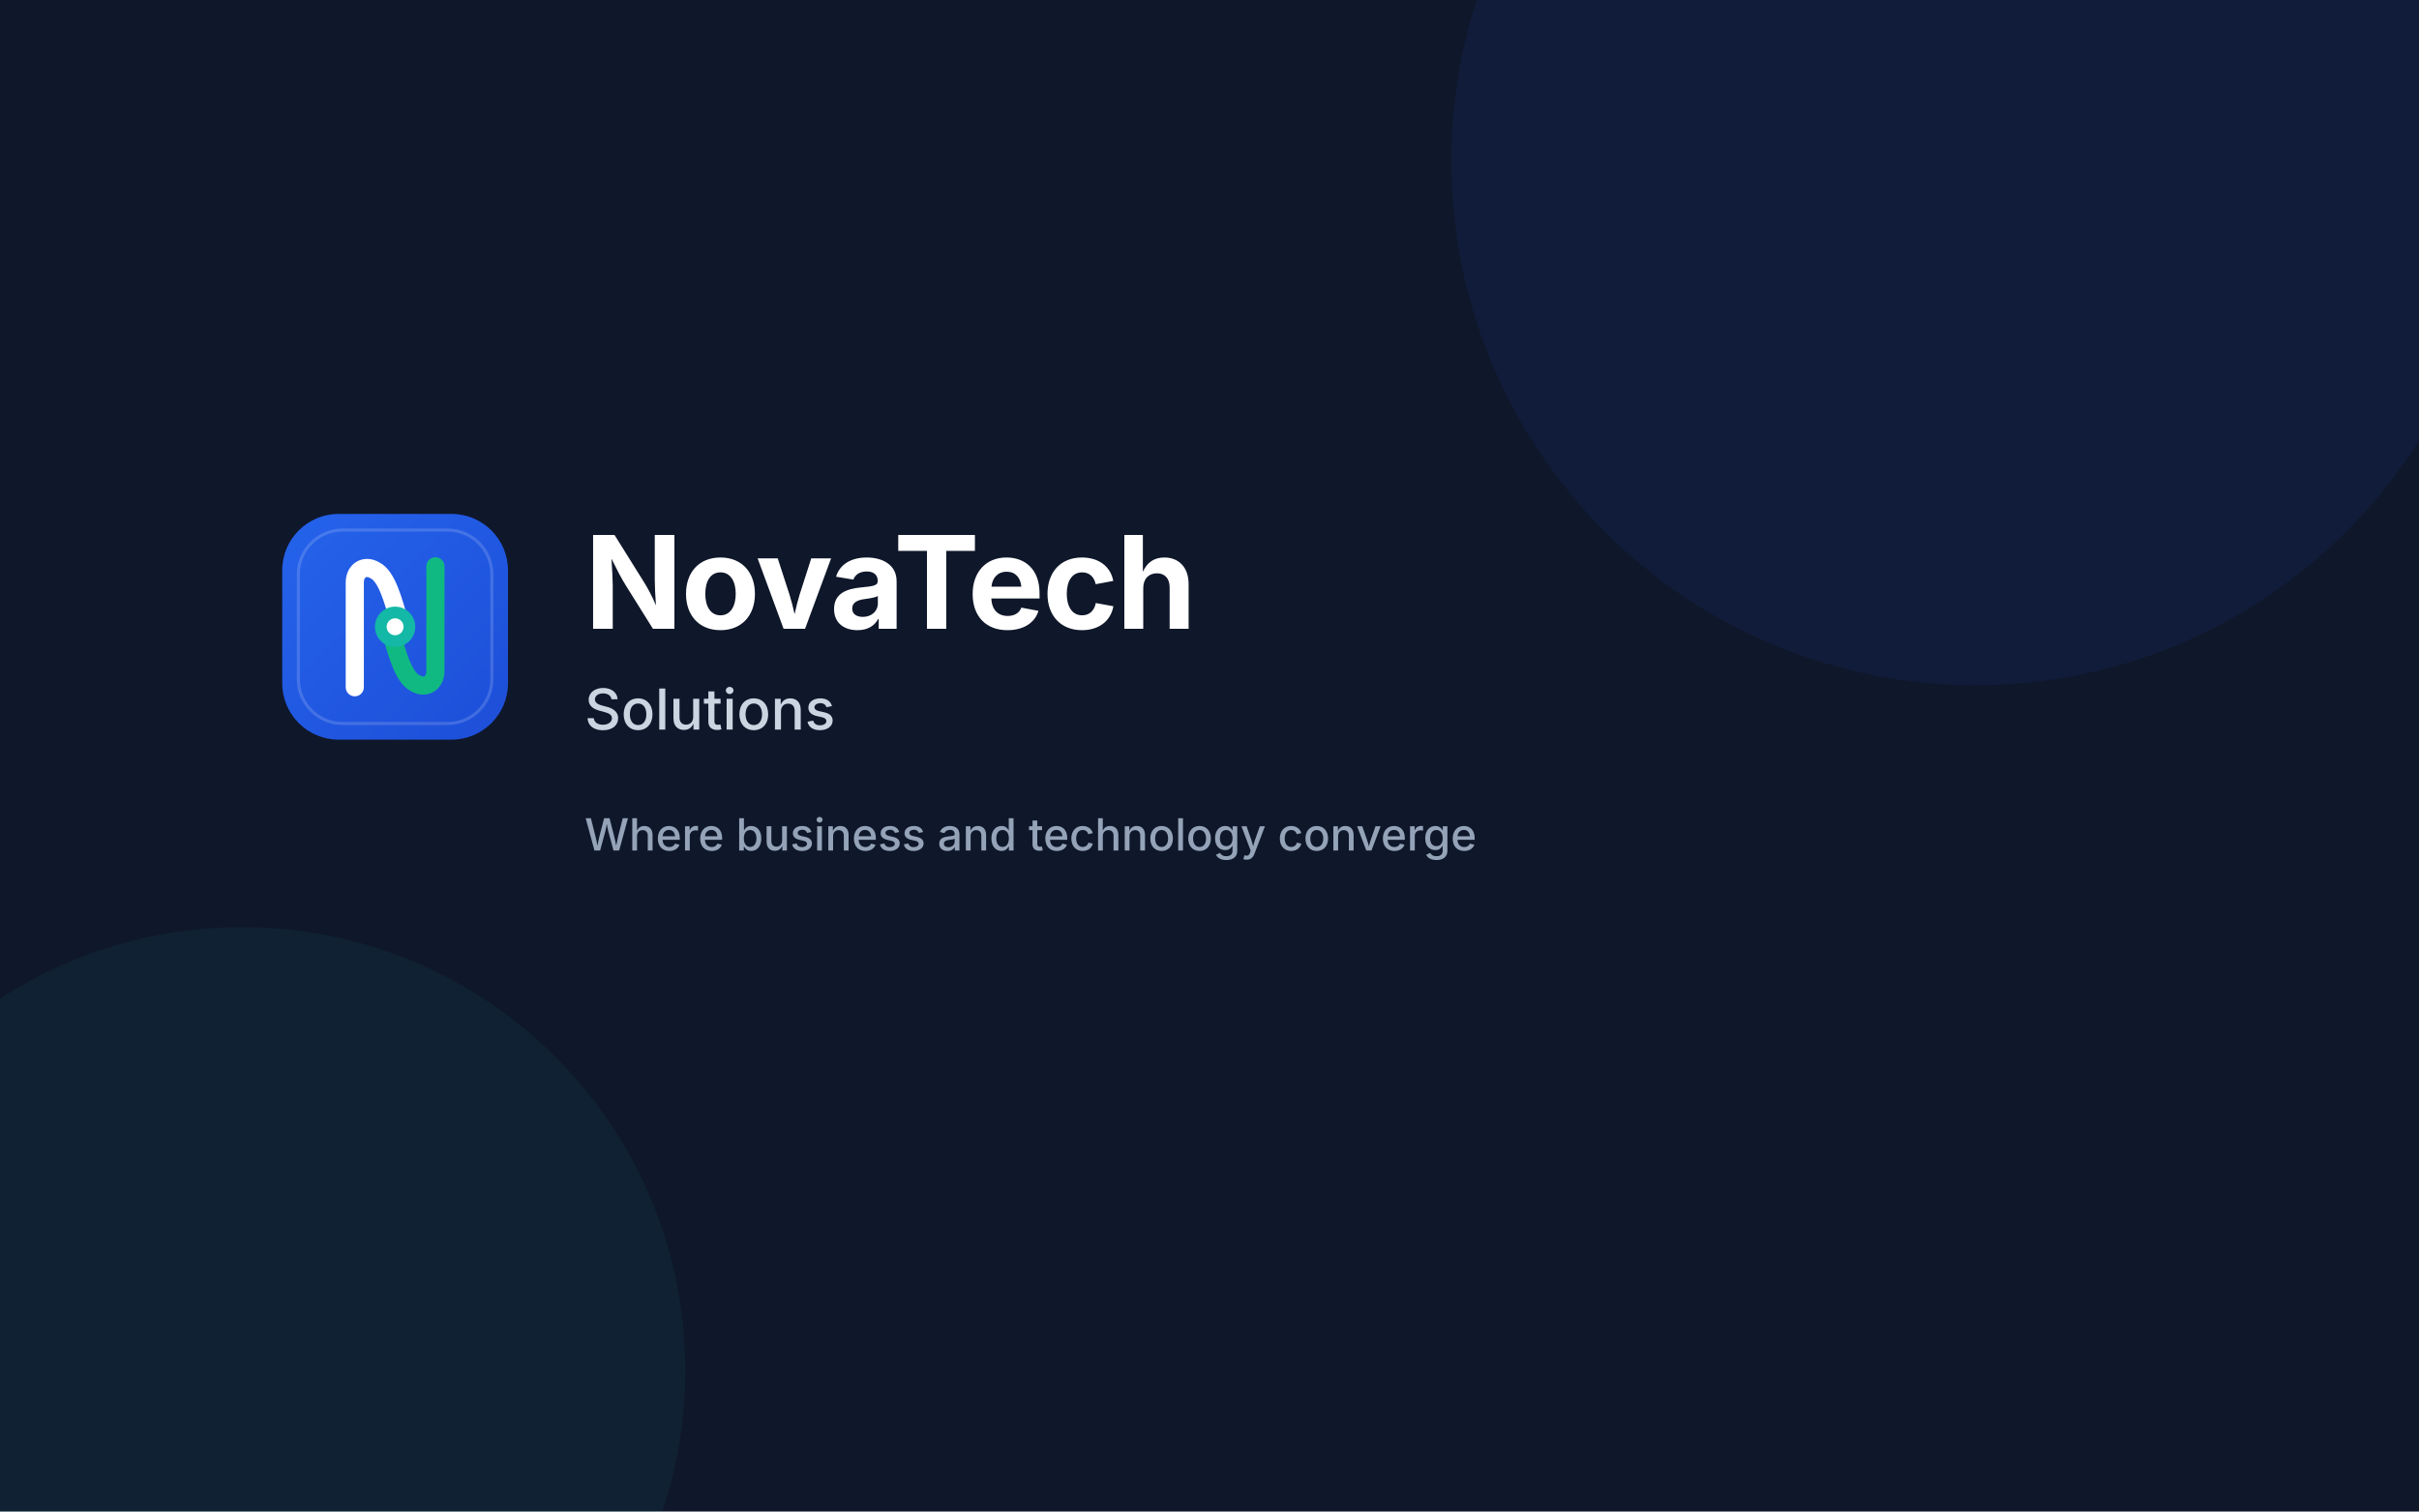
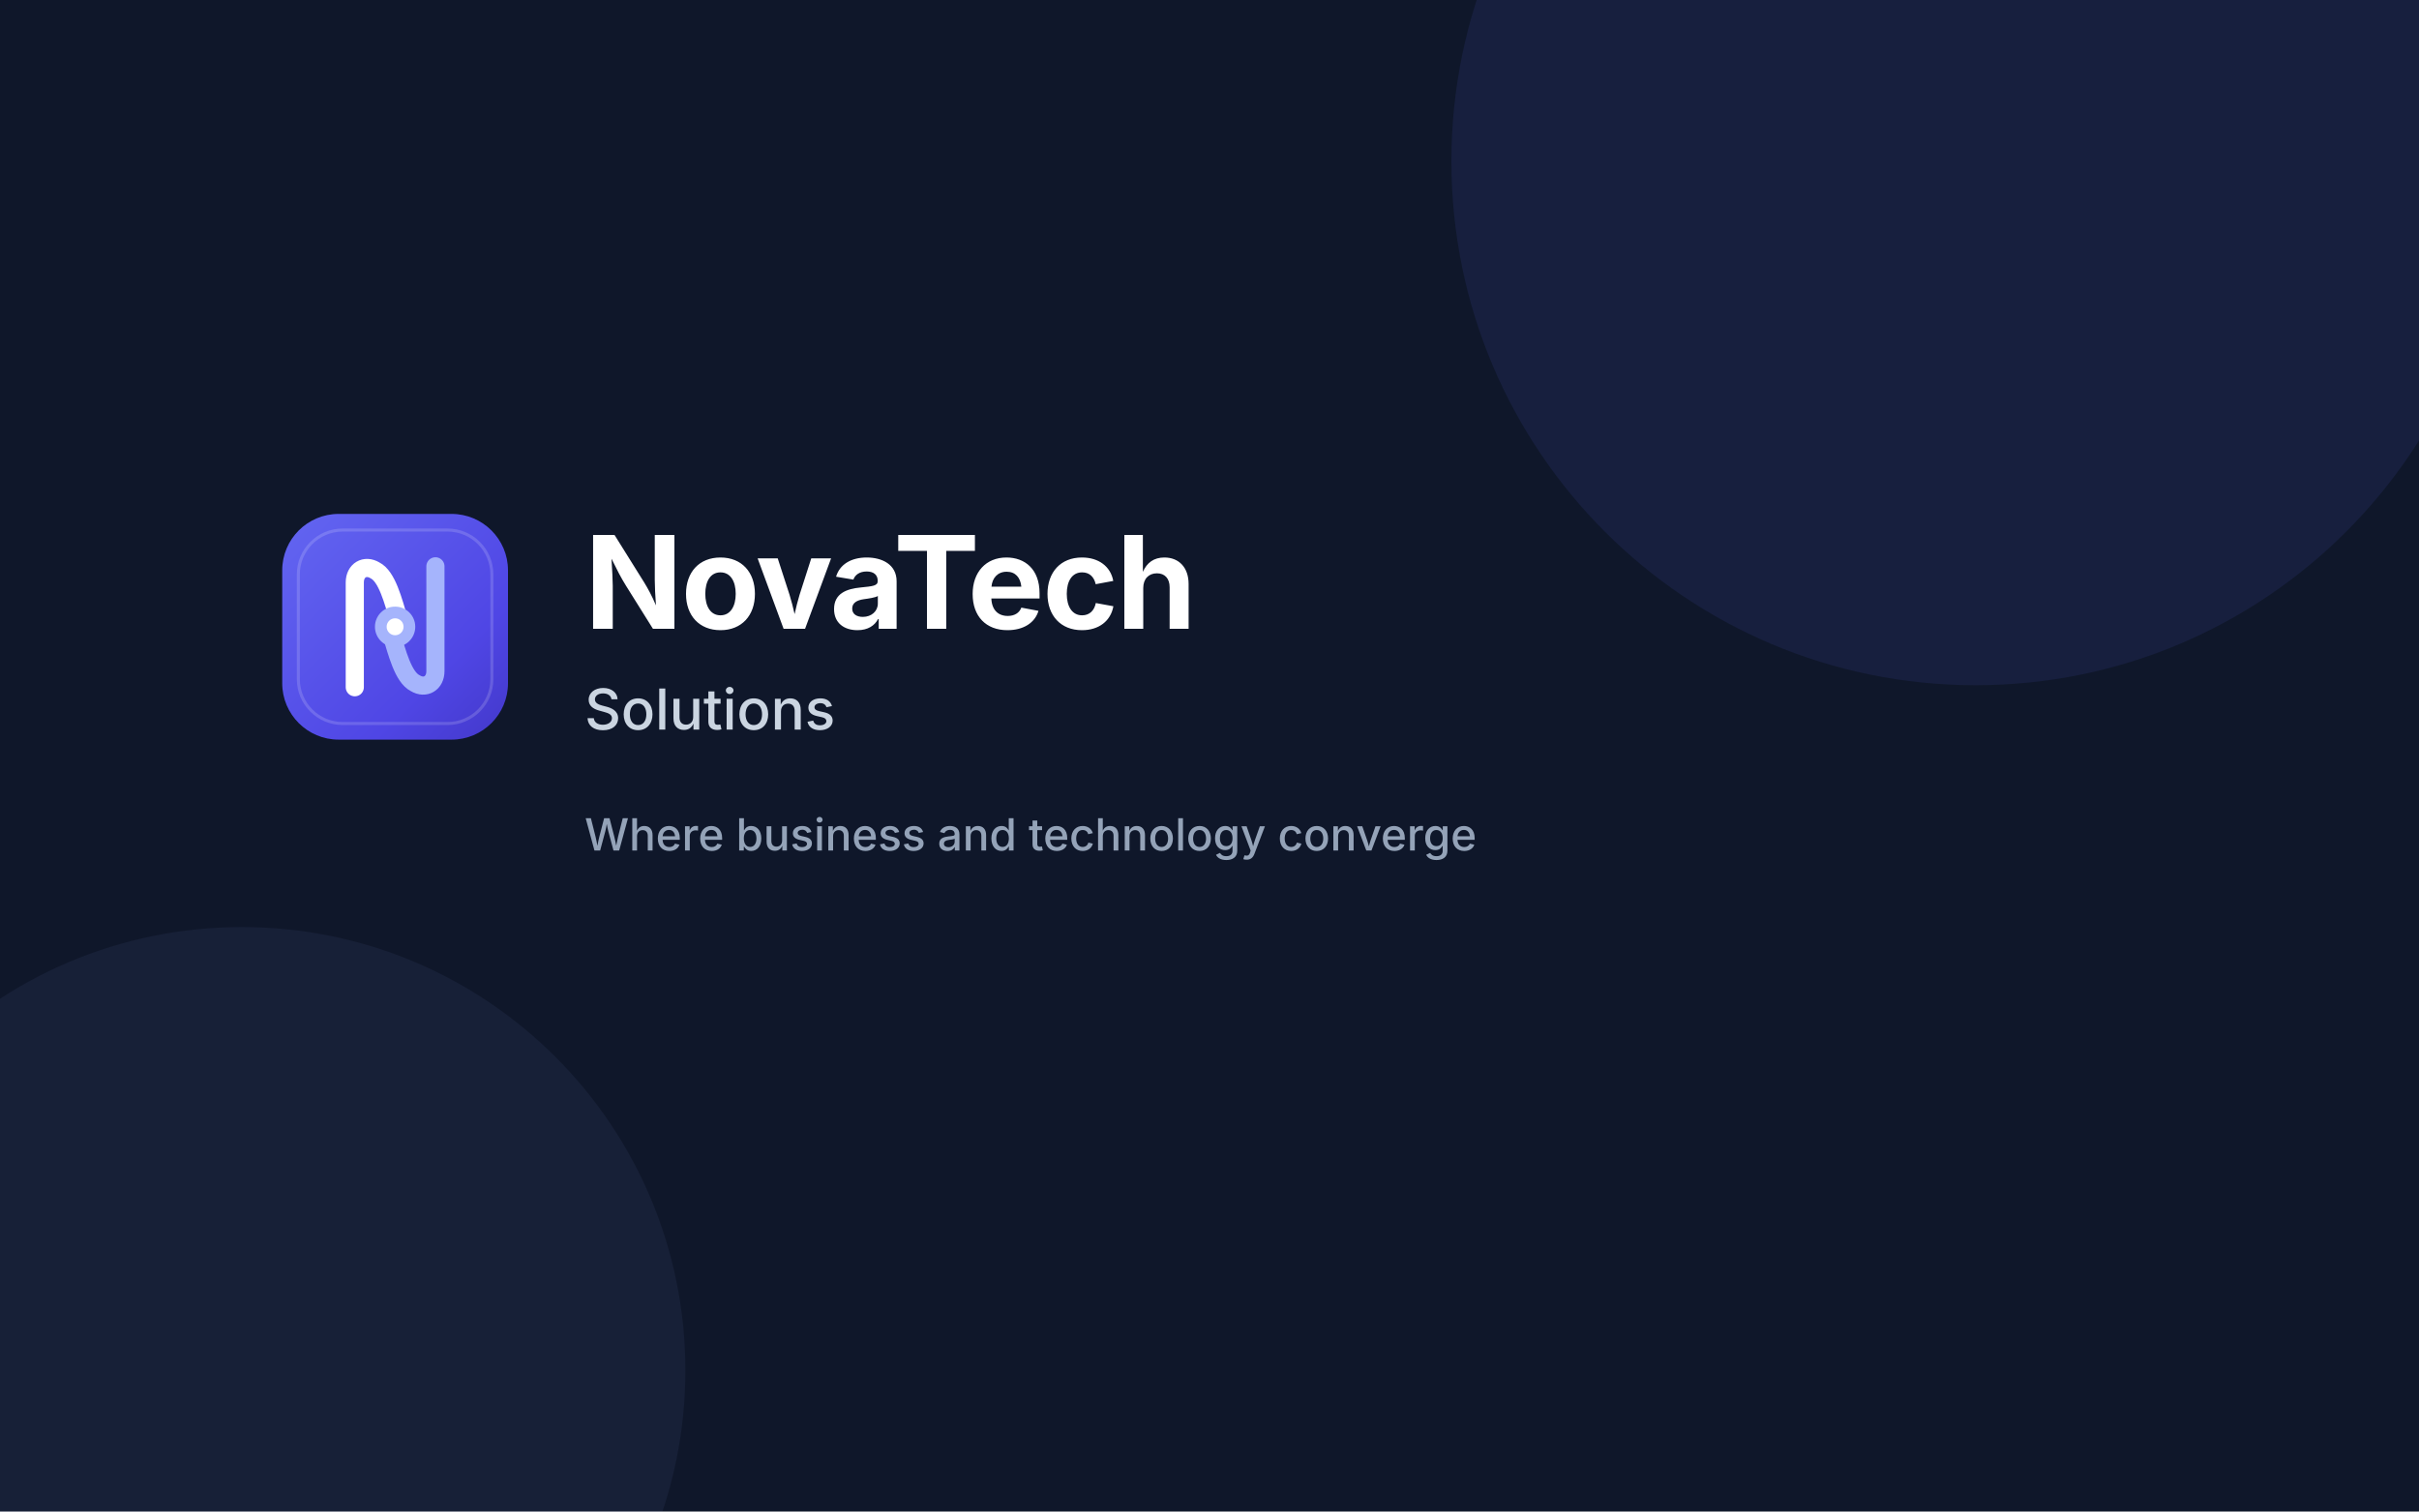
<svg xmlns="http://www.w3.org/2000/svg" width="1200" height="750" viewBox="0 0 1200 750" fill="none">
  <rect width="1200" height="750" fill="#0F172A" />
  <defs>
    <linearGradient id="nt-field" x1="0" y1="0" x2="1" y2="1">
-       <stop offset="0%" stop-color="#2563EB" />
-       <stop offset="100%" stop-color="#1D4ED8" />
+       <stop offset="0%" stop-color="#6366F1" />
+       <stop offset="70%" stop-color="#4F46E5" />
+       <stop offset="100%" stop-color="#4338CA" />
    </linearGradient>
  </defs>
-   <circle cx="980" cy="80" r="260" fill="#2563EB" fill-opacity="0.08" />
-   <circle cx="120" cy="680" r="220" fill="#14B8A6" fill-opacity="0.06" />
+   <circle cx="980" cy="80" r="260" fill="#6366F1" fill-opacity="0.1" />
+   <circle cx="120" cy="680" r="220" fill="#A5B4FC" fill-opacity="0.06" />
  <g transform="translate(140 255)">
    <rect width="112" height="112" rx="28" fill="url(#nt-field)" />
    <rect x="8" y="8" width="96" height="96" rx="22" fill="none" stroke="#FFFFFF" stroke-opacity="0.16" stroke-width="1.5" />
    <path d="M36 86 C36 86 36 44 36 34 C36 28 41 25 46 28 C52 31 55 43 58 53" fill="none" stroke="#FFFFFF" stroke-width="9" stroke-linecap="round" />
-     <path d="M76 26 C76 26 76 68 76 78 C76 84 71 87 66 84 C60 81 57 69 54 59" fill="none" stroke="#10B981" stroke-width="9" stroke-linecap="round" />
-     <circle cx="56" cy="56" r="10" fill="#14B8A6" />
+     <path d="M76 26 C76 26 76 68 76 78 C76 84 71 87 66 84 C60 81 57 69 54 59" fill="none" stroke="#A5B4FC" stroke-width="9" stroke-linecap="round" />
+     <circle cx="56" cy="56" r="10" fill="#A5B4FC" />
    <circle cx="56" cy="56" r="4.2" fill="#FFFFFF" />
  </g>
  <text x="290" y="312" fill="#FFFFFF" font-family="ui-sans-serif, system-ui, -apple-system, Segoe UI, sans-serif" font-size="64" font-weight="700" letter-spacing="-1">NovaTech</text>
  <text x="290" y="362" fill="#CBD5E1" font-family="ui-sans-serif, system-ui, -apple-system, Segoe UI, sans-serif" font-size="28" font-weight="500">Solutions</text>
  <text x="290" y="422" fill="#94A3B8" font-family="ui-sans-serif, system-ui, -apple-system, Segoe UI, sans-serif" font-size="22" font-weight="500">Where business and technology converge</text>
</svg>
